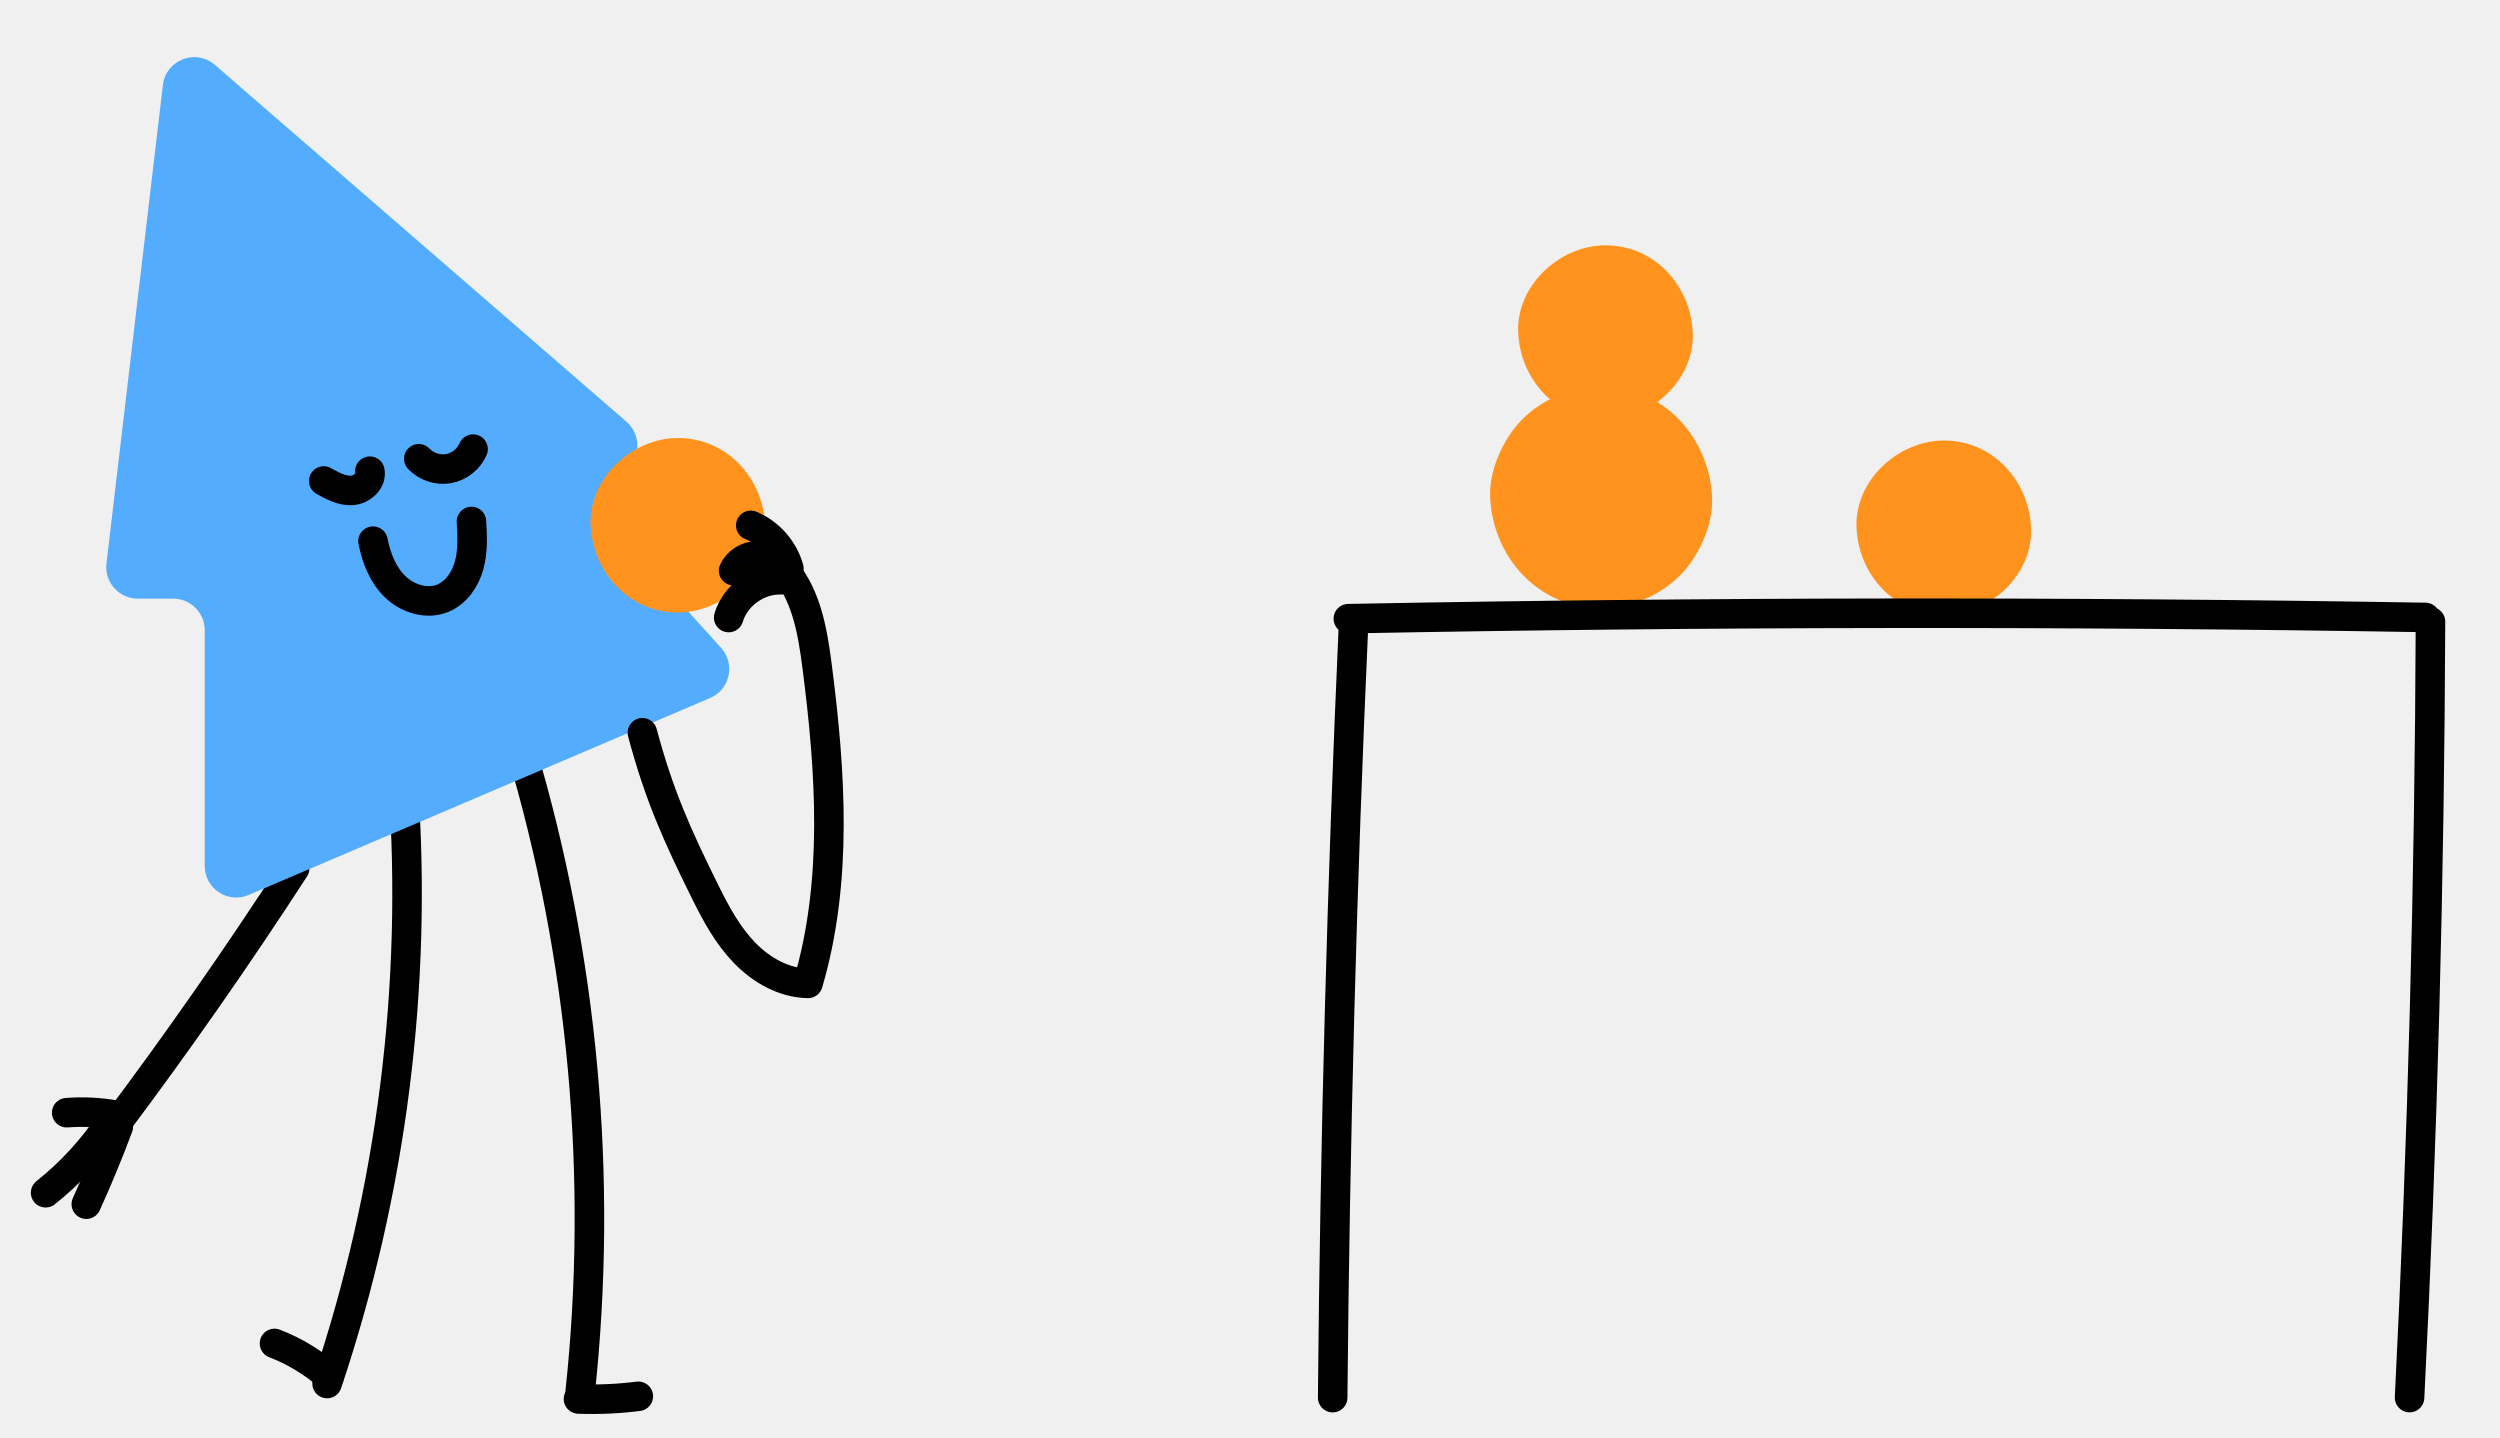
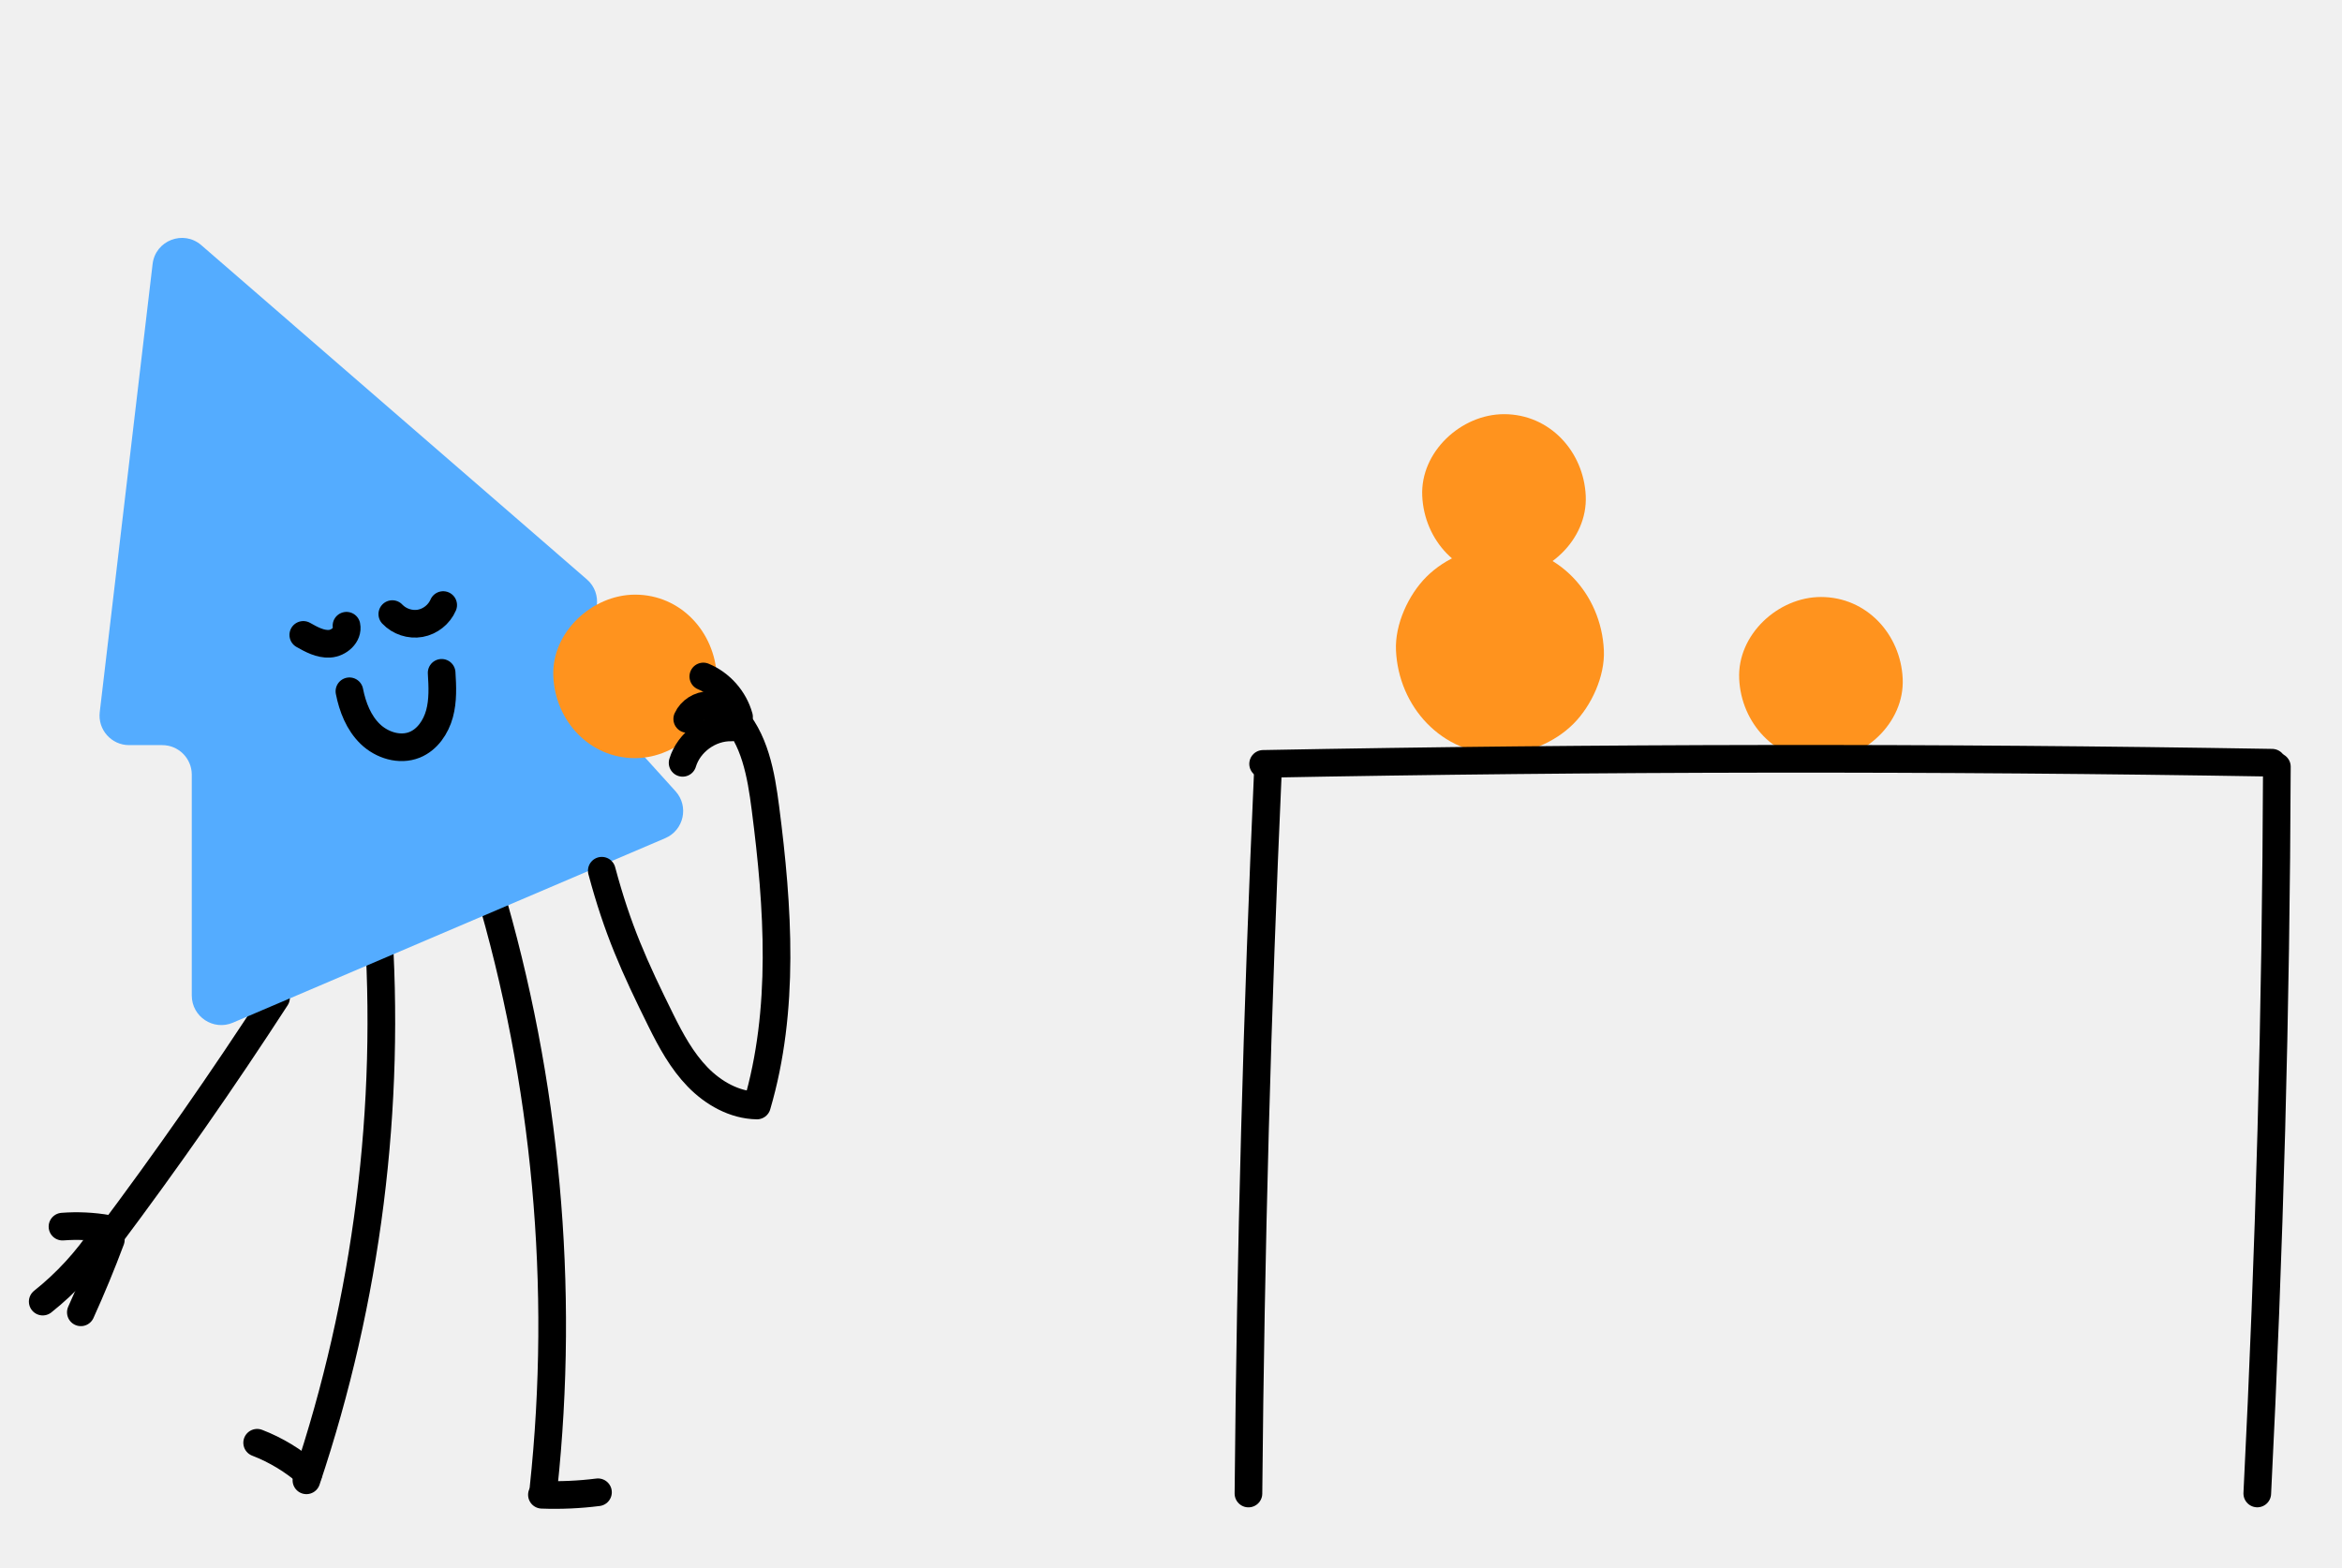
- <svg xmlns="http://www.w3.org/2000/svg" width="508" height="292" viewBox="0 0 508 292" fill="none">
+ <svg xmlns="http://www.w3.org/2000/svg" width="508" height="340" viewBox="0 0 508 340" fill="none">
  <g clip-path="url(#clip0_2211_87)">
-     <mask id="mask0_2211_87" style="mask-type:luminance" maskUnits="userSpaceOnUse" x="-55" y="-132" width="633" height="458">
-       <path d="M528 -132H-5C-32.614 -132 -55 -109.614 -55 -82V276C-55 303.614 -32.614 326 -5 326H528C555.614 326 578 303.614 578 276V-82C578 -109.614 555.614 -132 528 -132Z" fill="white" />
+     <mask id="mask0_2211_87" style="mask-type:luminance" maskUnits="userSpaceOnUse" x="-55" y="-92" width="633" height="458">
+       <path d="M528 -92H-5C-32.614 -92 -55 -69.614 -55 -42V316C-55 343.614 -32.614 366 -5 366H528C555.614 366 578 343.614 578 316V-42C578 -69.614 555.614 -92 528 -92Z" fill="white" />
    </mask>
    <g mask="url(#mask0_2211_87)">
-       <path d="M325.347 123.624C331.128 123.624 337.203 121.111 341.291 117.022C345.203 113.111 348.147 106.696 347.893 101.077C347.346 88.862 337.988 78.531 325.347 78.531C319.566 78.531 313.491 81.044 309.402 85.133C305.49 89.044 302.547 95.458 302.8 101.077C303.347 113.293 312.71 123.624 325.347 123.624Z" fill="#FF931E" />
-       <path d="M326.228 85.315C335.505 85.315 344.392 77.157 343.962 67.581C343.531 57.975 336.169 49.848 326.228 49.848C316.951 49.848 308.064 58.005 308.495 67.581C308.926 77.188 316.287 85.315 326.228 85.315Z" fill="#FF931E" />
-       <path d="M394.978 124.977C404.255 124.977 413.142 116.82 412.711 107.244C412.281 97.637 404.919 89.51 394.978 89.51C385.701 89.51 376.814 97.668 377.245 107.244C377.675 116.855 385.037 124.977 394.978 124.977Z" fill="#FF931E" />
-       <path d="M81.893 158.87C84.908 200.107 79.629 241.938 66.465 281.133" stroke="black" stroke-width="6" stroke-miterlimit="10" stroke-linecap="round" stroke-linejoin="round" />
-       <path d="M105.94 152.384C118.485 194.514 122.574 239.146 117.892 282.856" stroke="black" stroke-width="6" stroke-miterlimit="10" stroke-linecap="round" stroke-linejoin="round" />
-       <path d="M23.312 228.825C36.096 211.791 48.296 194.316 59.879 176.446" stroke="black" stroke-width="6" stroke-miterlimit="10" stroke-linecap="round" stroke-linejoin="round" />
-       <path d="M50.52 181.857L144.289 141.836C148.338 140.108 149.478 134.91 146.529 131.647L123.749 106.445C120.856 103.243 121.89 98.156 125.801 96.337C130.011 94.376 130.807 88.727 127.296 85.687L43.66 13.183C39.774 9.814 33.704 12.164 33.101 17.272L21.635 114.486C21.184 118.296 24.164 121.645 27.999 121.645H35.189C38.725 121.645 41.598 124.513 41.598 128.054V175.965C41.598 180.56 46.295 183.661 50.52 181.857Z" fill="#54ACFF" />
-       <path d="M13.554 226.099C16.832 225.846 20.141 226.008 23.373 226.57" stroke="black" stroke-width="6" stroke-miterlimit="10" stroke-linecap="round" stroke-linejoin="round" />
-       <path d="M9.268 242.363C14.39 238.295 18.864 233.415 22.482 227.969" stroke="black" stroke-width="6" stroke-miterlimit="10" stroke-linecap="round" stroke-linejoin="round" />
-       <path d="M17.537 244.689C19.882 239.521 22.056 234.267 24.042 228.947" stroke="black" stroke-width="6" stroke-miterlimit="10" stroke-linecap="round" stroke-linejoin="round" />
-       <path d="M55.78 272.986C59.838 274.552 63.623 276.837 66.891 279.71" stroke="black" stroke-width="6" stroke-miterlimit="10" stroke-linecap="round" stroke-linejoin="round" />
-       <path d="M117.547 284.27C121.606 284.422 125.679 284.239 129.707 283.728" stroke="black" stroke-width="6" stroke-miterlimit="10" stroke-linecap="round" stroke-linejoin="round" />
-       <path d="M130.533 148.893C133.928 161.57 137.551 169.646 143.377 181.401C145.546 185.779 147.922 190.136 151.322 193.637C154.722 197.143 159.307 199.742 164.186 199.823C170.291 179.04 168.802 156.828 166.03 135.345C165.083 127.983 163.73 120.099 158.517 114.815" stroke="black" stroke-width="6" stroke-miterlimit="10" stroke-linecap="round" stroke-linejoin="round" />
-       <path d="M137.748 124.467C147.025 124.467 155.912 116.309 155.482 106.733C155.051 97.127 147.689 89 137.748 89C128.471 89 119.584 97.157 120.015 106.733C120.446 116.34 127.808 124.467 137.748 124.467Z" fill="#FF931E" />
-       <path d="M149.067 115.965C149.873 114.192 151.773 112.971 153.723 112.976C155.674 112.981 157.564 114.212 158.359 115.991" stroke="black" stroke-width="6" stroke-miterlimit="10" stroke-linecap="round" stroke-linejoin="round" />
-       <path d="M160.305 115.534C159.236 111.633 156.292 108.299 152.553 106.754" stroke="black" stroke-width="6" stroke-miterlimit="10" stroke-linecap="round" stroke-linejoin="round" />
-       <path d="M158.658 117.809C153.972 117.688 149.407 120.996 148.064 125.485" stroke="black" stroke-width="6" stroke-miterlimit="10" stroke-linecap="round" stroke-linejoin="round" />
-       <path d="M75.793 109.966C76.472 113.391 77.799 116.811 80.313 119.238C82.826 121.665 86.702 122.881 89.939 121.574C92.701 120.454 94.55 117.723 95.335 114.845C96.115 111.972 95.984 108.938 95.796 105.963" stroke="black" stroke-width="6" stroke-miterlimit="10" stroke-linecap="round" stroke-linejoin="round" />
-       <path d="M65.786 97.735C67.555 98.738 69.45 99.772 71.481 99.655C73.508 99.539 75.57 97.73 75.155 95.744" stroke="black" stroke-width="6" stroke-miterlimit="10" stroke-linecap="round" stroke-linejoin="round" />
-       <path d="M85.095 93.221C86.61 94.832 88.966 95.612 91.145 95.222C93.324 94.832 95.264 93.291 96.131 91.26" stroke="black" stroke-width="6" stroke-miterlimit="10" stroke-linecap="round" stroke-linejoin="round" />
-       <path d="M270.799 283.999C271.265 231.67 272.674 179.352 275.03 127.079" stroke="black" stroke-width="6" stroke-miterlimit="10" stroke-linecap="round" stroke-linejoin="round" />
-       <path d="M273.981 125.716C346.921 124.333 419.891 124.247 492.835 125.463" stroke="black" stroke-width="6" stroke-miterlimit="10" stroke-linecap="round" stroke-linejoin="round" />
-       <path d="M493.874 126.33C493.692 178.906 492.273 231.478 489.623 283.989" stroke="black" stroke-width="6" stroke-miterlimit="10" stroke-linecap="round" stroke-linejoin="round" />
+       <path d="M325.347 163.624C331.128 163.624 337.203 161.111 341.291 157.022C345.203 153.111 348.147 146.696 347.893 141.077C347.346 128.862 337.988 118.531 325.347 118.531C319.566 118.531 313.491 121.044 309.402 125.133C305.49 129.044 302.547 135.458 302.8 141.077C303.347 153.293 312.71 163.624 325.347 163.624Z" fill="#FF931E" />
+       <path d="M326.228 125.315C335.505 125.315 344.392 117.157 343.962 107.581C343.531 97.975 336.169 89.848 326.228 89.848C316.951 89.848 308.064 98.005 308.495 107.581C308.926 117.188 316.287 125.315 326.228 125.315Z" fill="#FF931E" />
+       <path d="M394.978 164.977C404.255 164.977 413.142 156.82 412.711 147.244C412.281 137.637 404.919 129.51 394.978 129.51C385.701 129.51 376.814 137.668 377.245 147.244C377.675 156.855 385.037 164.977 394.978 164.977Z" fill="#FF931E" />
+       <path d="M81.893 198.87C84.908 240.107 79.629 281.938 66.465 321.133" stroke="black" stroke-width="6" stroke-miterlimit="10" stroke-linecap="round" stroke-linejoin="round" />
+       <path d="M105.94 192.384C118.485 234.514 122.574 279.146 117.892 322.856" stroke="black" stroke-width="6" stroke-miterlimit="10" stroke-linecap="round" stroke-linejoin="round" />
+       <path d="M23.312 268.825C36.096 251.791 48.296 234.316 59.879 216.446" stroke="black" stroke-width="6" stroke-miterlimit="10" stroke-linecap="round" stroke-linejoin="round" />
+       <path d="M50.52 221.857L144.289 181.836C148.338 180.108 149.478 174.91 146.529 171.647L123.749 146.445C120.856 143.243 121.89 138.156 125.801 136.337C130.011 134.376 130.807 128.727 127.296 125.687L43.66 53.183C39.774 49.814 33.704 52.164 33.101 57.272L21.635 154.486C21.184 158.296 24.164 161.645 27.999 161.645H35.189C38.725 161.645 41.598 164.513 41.598 168.054V215.965C41.598 220.56 46.295 223.661 50.52 221.857Z" fill="#54ACFF" />
+       <path d="M13.554 266.099C16.832 265.846 20.141 266.008 23.373 266.57" stroke="black" stroke-width="6" stroke-miterlimit="10" stroke-linecap="round" stroke-linejoin="round" />
+       <path d="M9.268 282.363C14.39 278.295 18.864 273.415 22.482 267.969" stroke="black" stroke-width="6" stroke-miterlimit="10" stroke-linecap="round" stroke-linejoin="round" />
+       <path d="M17.537 284.689C19.882 279.521 22.056 274.267 24.042 268.947" stroke="black" stroke-width="6" stroke-miterlimit="10" stroke-linecap="round" stroke-linejoin="round" />
+       <path d="M55.78 312.986C59.838 314.552 63.623 316.837 66.891 319.71" stroke="black" stroke-width="6" stroke-miterlimit="10" stroke-linecap="round" stroke-linejoin="round" />
+       <path d="M117.547 324.27C121.606 324.422 125.679 324.239 129.707 323.728" stroke="black" stroke-width="6" stroke-miterlimit="10" stroke-linecap="round" stroke-linejoin="round" />
+       <path d="M130.533 188.893C133.928 201.57 137.551 209.646 143.377 221.401C145.546 225.779 147.922 230.136 151.322 233.637C154.722 237.143 159.307 239.742 164.186 239.823C170.291 219.04 168.802 196.828 166.03 175.345C165.083 167.983 163.73 160.099 158.517 154.815" stroke="black" stroke-width="6" stroke-miterlimit="10" stroke-linecap="round" stroke-linejoin="round" />
+       <path d="M137.748 164.467C147.025 164.467 155.912 156.309 155.482 146.733C155.051 137.127 147.689 129 137.748 129C128.471 129 119.584 137.157 120.015 146.733C120.446 156.34 127.808 164.467 137.748 164.467Z" fill="#FF931E" />
+       <path d="M149.067 155.965C149.873 154.192 151.773 152.971 153.723 152.976C155.674 152.981 157.564 154.212 158.359 155.991" stroke="black" stroke-width="6" stroke-miterlimit="10" stroke-linecap="round" stroke-linejoin="round" />
+       <path d="M160.305 155.534C159.236 151.633 156.292 148.299 152.553 146.754" stroke="black" stroke-width="6" stroke-miterlimit="10" stroke-linecap="round" stroke-linejoin="round" />
+       <path d="M158.658 157.809C153.972 157.688 149.407 160.996 148.064 165.485" stroke="black" stroke-width="6" stroke-miterlimit="10" stroke-linecap="round" stroke-linejoin="round" />
+       <path d="M75.793 149.966C76.472 153.391 77.799 156.811 80.313 159.238C82.826 161.665 86.702 162.881 89.939 161.574C92.701 160.454 94.55 157.723 95.335 154.845C96.115 151.972 95.984 148.938 95.796 145.963" stroke="black" stroke-width="6" stroke-miterlimit="10" stroke-linecap="round" stroke-linejoin="round" />
+       <path d="M65.786 137.735C67.555 138.738 69.45 139.772 71.481 139.655C73.508 139.539 75.57 137.73 75.155 135.744" stroke="black" stroke-width="6" stroke-miterlimit="10" stroke-linecap="round" stroke-linejoin="round" />
+       <path d="M85.095 133.221C86.61 134.832 88.966 135.612 91.145 135.222C93.324 134.832 95.264 133.291 96.131 131.26" stroke="black" stroke-width="6" stroke-miterlimit="10" stroke-linecap="round" stroke-linejoin="round" />
+       <path d="M270.799 323.999C271.265 271.67 272.674 219.352 275.03 167.079" stroke="black" stroke-width="6" stroke-miterlimit="10" stroke-linecap="round" stroke-linejoin="round" />
+       <path d="M273.981 165.716C346.921 164.333 419.891 164.247 492.835 165.463" stroke="black" stroke-width="6" stroke-miterlimit="10" stroke-linecap="round" stroke-linejoin="round" />
+       <path d="M493.874 166.33C493.692 218.906 492.273 271.478 489.623 323.989" stroke="black" stroke-width="6" stroke-miterlimit="10" stroke-linecap="round" stroke-linejoin="round" />
    </g>
  </g>
  <defs>
    <clipPath id="clip0_2211_87">
-       <rect width="508" height="292" fill="white" />
+       <rect width="508" height="340" fill="white" />
    </clipPath>
  </defs>
</svg>
